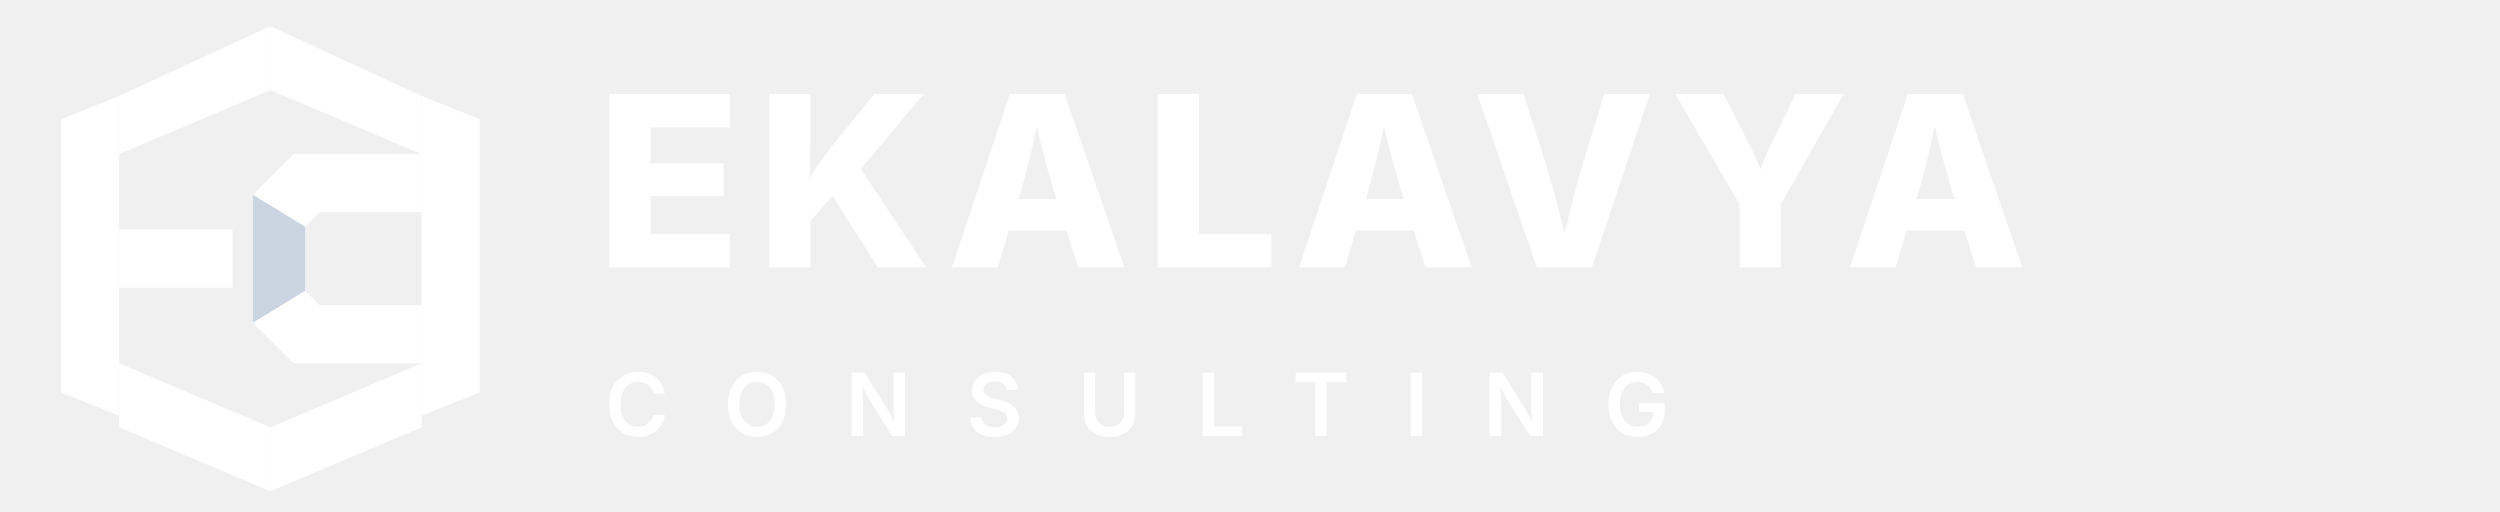
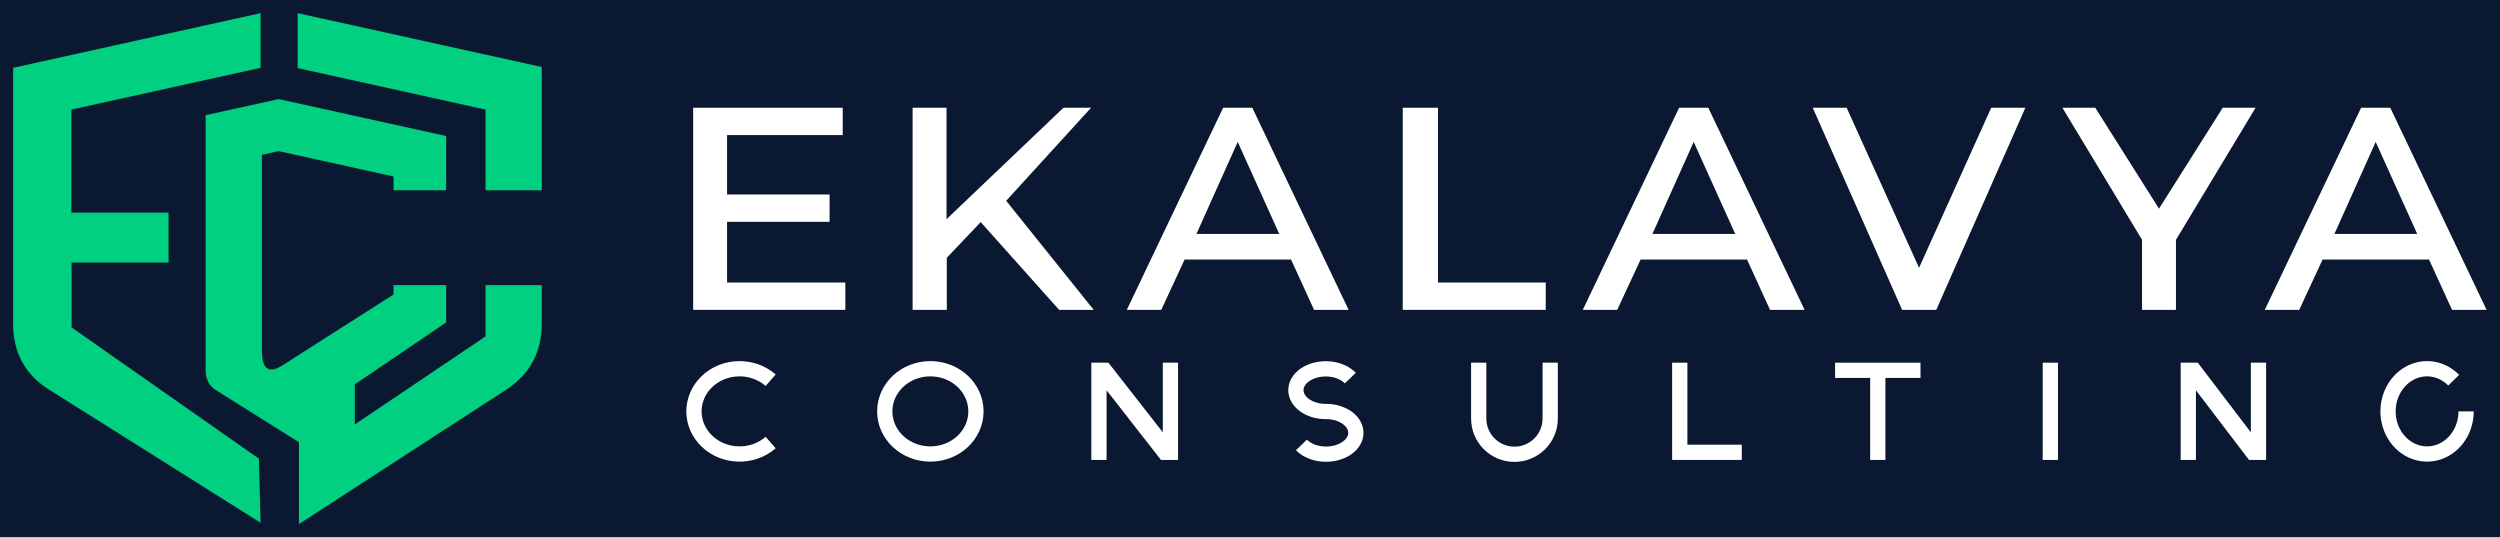
- <svg xmlns="http://www.w3.org/2000/svg" viewBox="0 0 860 176" width="860" height="176" fill="none">
-   <g id="ec-shield-emblem" transform="translate(5, 5)">
-     <path d="M 36 28 L 88 4 L 88 26 L 36 48 Z" fill="#FFFFFF" />
-     <path d="M 88 4 L 140 28 L 140 48 L 88 26 Z" fill="#FFFFFF" />
-     <path d="M 16 36 L 36 28 L 36 138 L 16 130 Z" fill="#FFFFFF" />
-     <path d="M 36 74 L 75 74 L 75 94 L 36 94 Z" fill="#FFFFFF" />
-     <path d="M 36 120 L 88 142 L 88 164 L 36 142 Z" fill="#FFFFFF" />
-     <path d="M 88 142 L 140 120 L 140 142 L 88 164 Z" fill="#FFFFFF" />
-     <path d="M 140 28 L 160 36 L 160 130 L 140 138 Z" fill="#FFFFFF" />
-     <path d="M 140 48 L 96 48 L 82 62 L 82 106 L 96 120 L 140 120 L 140 100 L 105 100 L 100 95 L 100 73 L 105 68 L 140 68 Z" fill="#FFFFFF" />
-     <path d="M 82 62 L 100 73 L 100 95 L 82 106 Z" fill="#CBD5E1" />
+ <svg xmlns="http://www.w3.org/2000/svg" viewBox="83.5 -9 1902.5 408.8" width="1902" height="408.7">
+   <rect x="83.5" y="-9" width="1902.5" height="408.8" fill="#0A1931" />
+   <g fill="#00D080">
+     <path d="M281.8,1 L281.8,42.6 L137.8,74.4 L137.8,152.8 L211.8,152.8 L211.8,190.8 L138,190.8 L138,240.2 L280.5,340 L281.8,388.8 L120.8,287.5 Q93.5,270.3 93.5,237.5 L93.5,42.6 Z" />
+     <path d="M310,1 L495.8,42 L495.8,135.8 L453,135.8 L453,74.4 L310,42.8 Z" />
+     <path d="M295.5,66.4 L423,94.5 L423,135.8 L383,135.8 L383,125.3 L295.5,106 L282.8,108.8 L282.8,257.8 Q282.8,279 298.5,269 L383,215.1 L383,208 L423,208 L423,236.4 L353.5,283.5 L353.5,314 L453,247 L453,208 L495.8,208 L495.8,237.2 Q495.8,270 468.5,287.7 L311,389.8 L311,327.5 L247.8,287.9 Q240,283 240,272.5 L240,78.65 Z" />
  </g>
-   <text x="205" y="92" fill="#FFFFFF" font-family="'Plus Jakarta Sans', 'Inter', -apple-system, BlinkMacSystemFont, 'Segoe UI', Roboto, sans-serif" font-size="82" font-weight="800" letter-spacing="5">EKALAVYA</text>
-   <text x="208" y="150" fill="#FFFFFF" font-family="'Plus Jakarta Sans', 'Inter', -apple-system, BlinkMacSystemFont, 'Segoe UI', Roboto, sans-serif" font-size="30" font-weight="600" letter-spacing="18.8">CONSULTING</text>
+   <g fill="#FFFFFF">
+     <path d="M611,73 L724.8,73 L724.8,93.8 L636.8,93.8 L636.8,139 L714.8,139 L714.8,159.8 L636.8,159.8 L636.8,206 L726.8,206 L726.8,226.8 L611,226.8 Z" fill-rule="evenodd" />
+     <path d="M778,73 L803.8,73 L803.8,157.8 L892.8,73 L913.8,73 L849.2,143.8 L915.8,226.8 L889.5,226.8 L829.8,160 L804,187.2 L804,226.8 L778,226.8 Z" fill-rule="evenodd" />
+     <path d="M1014.3,73 L1036.5,73 L1109.8,226.8 L1083.5,226.8 L1066,188.5 L985,188.5 L967.2,226.8 L941,226.8 Z M1025.4,99 L1057,169 L994,169 Z" fill-rule="evenodd" />
+     <path d="M1151,73 L1177.8,73 L1177.8,206 L1259.8,206 L1259.8,226.8 L1151,226.8 Z" fill-rule="evenodd" />
+     <path d="M1361.3,73 L1383.5,73 L1456.8,226.8 L1430.5,226.8 L1413,188.5 L1332,188.5 L1314.2,226.8 L1288,226.8 Z M1372.4,99 L1404,169 L1341,169 Z" fill-rule="evenodd" />
+     <path d="M1463,73 L1488.8,73 L1543.9,194.8 L1598.8,73 L1624.8,73 L1557,226.8 L1531,226.8 Z" fill-rule="evenodd" />
+     <path d="M1653,73 L1678,73 L1726.5,149.8 L1775,73 L1800,73 L1739.4,173.5 L1739.4,226.8 L1713.6,226.8 L1713.6,173.5 Z" fill-rule="evenodd" />
+     <path d="M1880.3,73 L1902.5,73 L1975.8,226.8 L1949.5,226.8 L1932,188.5 L1851,188.5 L1833.2,226.8 L1807,226.8 Z M1891.4,99 L1923,169 L1860,169 Z" fill-rule="evenodd" />
+     <path d="M914,341 L914,267 L927,267 L968.4,320 L968.4,267 L980,267 L980,341 L967,341 L925.6,288 L925.6,341 Z" />
+     <path d="M1356,267 L1367.6,267 L1367.6,329.4 L1409,329.4 L1409,341 L1356,341 Z" />
+     <path d="M1480,267 L1545,267 L1545,278.6 L1518.3,278.6 L1518.3,341 L1506.7,341 L1506.7,278.6 L1480,278.6 Z" />
+     <path d="M1638,267 L1649.6,267 L1649.6,341 L1638,341 Z" />
+     <path d="M1743,341 L1743,267 L1756,267 L1796.4,320 L1796.4,267 L1808,267 L1808,341 L1795,341 L1754.6,288 L1754.6,341 Z" />
+   </g>
+   <g fill="none" stroke="#FFFFFF">
+     <path d="M669.97,280.32 A34.70,32.45 0 1 0 669.97,327.78" fill="none" stroke-width="11.6" />
+     <ellipse cx="791.5" cy="304.05" rx="34.7" ry="32.45" fill="none" stroke-width="11.6" />
+     <path d="M1111.09,278.72 A22.70,16.23 0 1 0 1092.50,304.15 A22.70,16.23 0 1 1 1073.91,329.58" fill="none" stroke-width="11.6" />
+     <path d="M1208.8,267 L1208.8,309.50 A27.20,27.20 0 0 0 1263.2,309.50 L1263.2,267" fill="none" stroke-width="11.6" />
+     <path d="M1950.76,280.32 A29.70,32.45 0 1 0 1960.20,304.05" fill="none" stroke-width="11.6" />
+   </g>
</svg>
